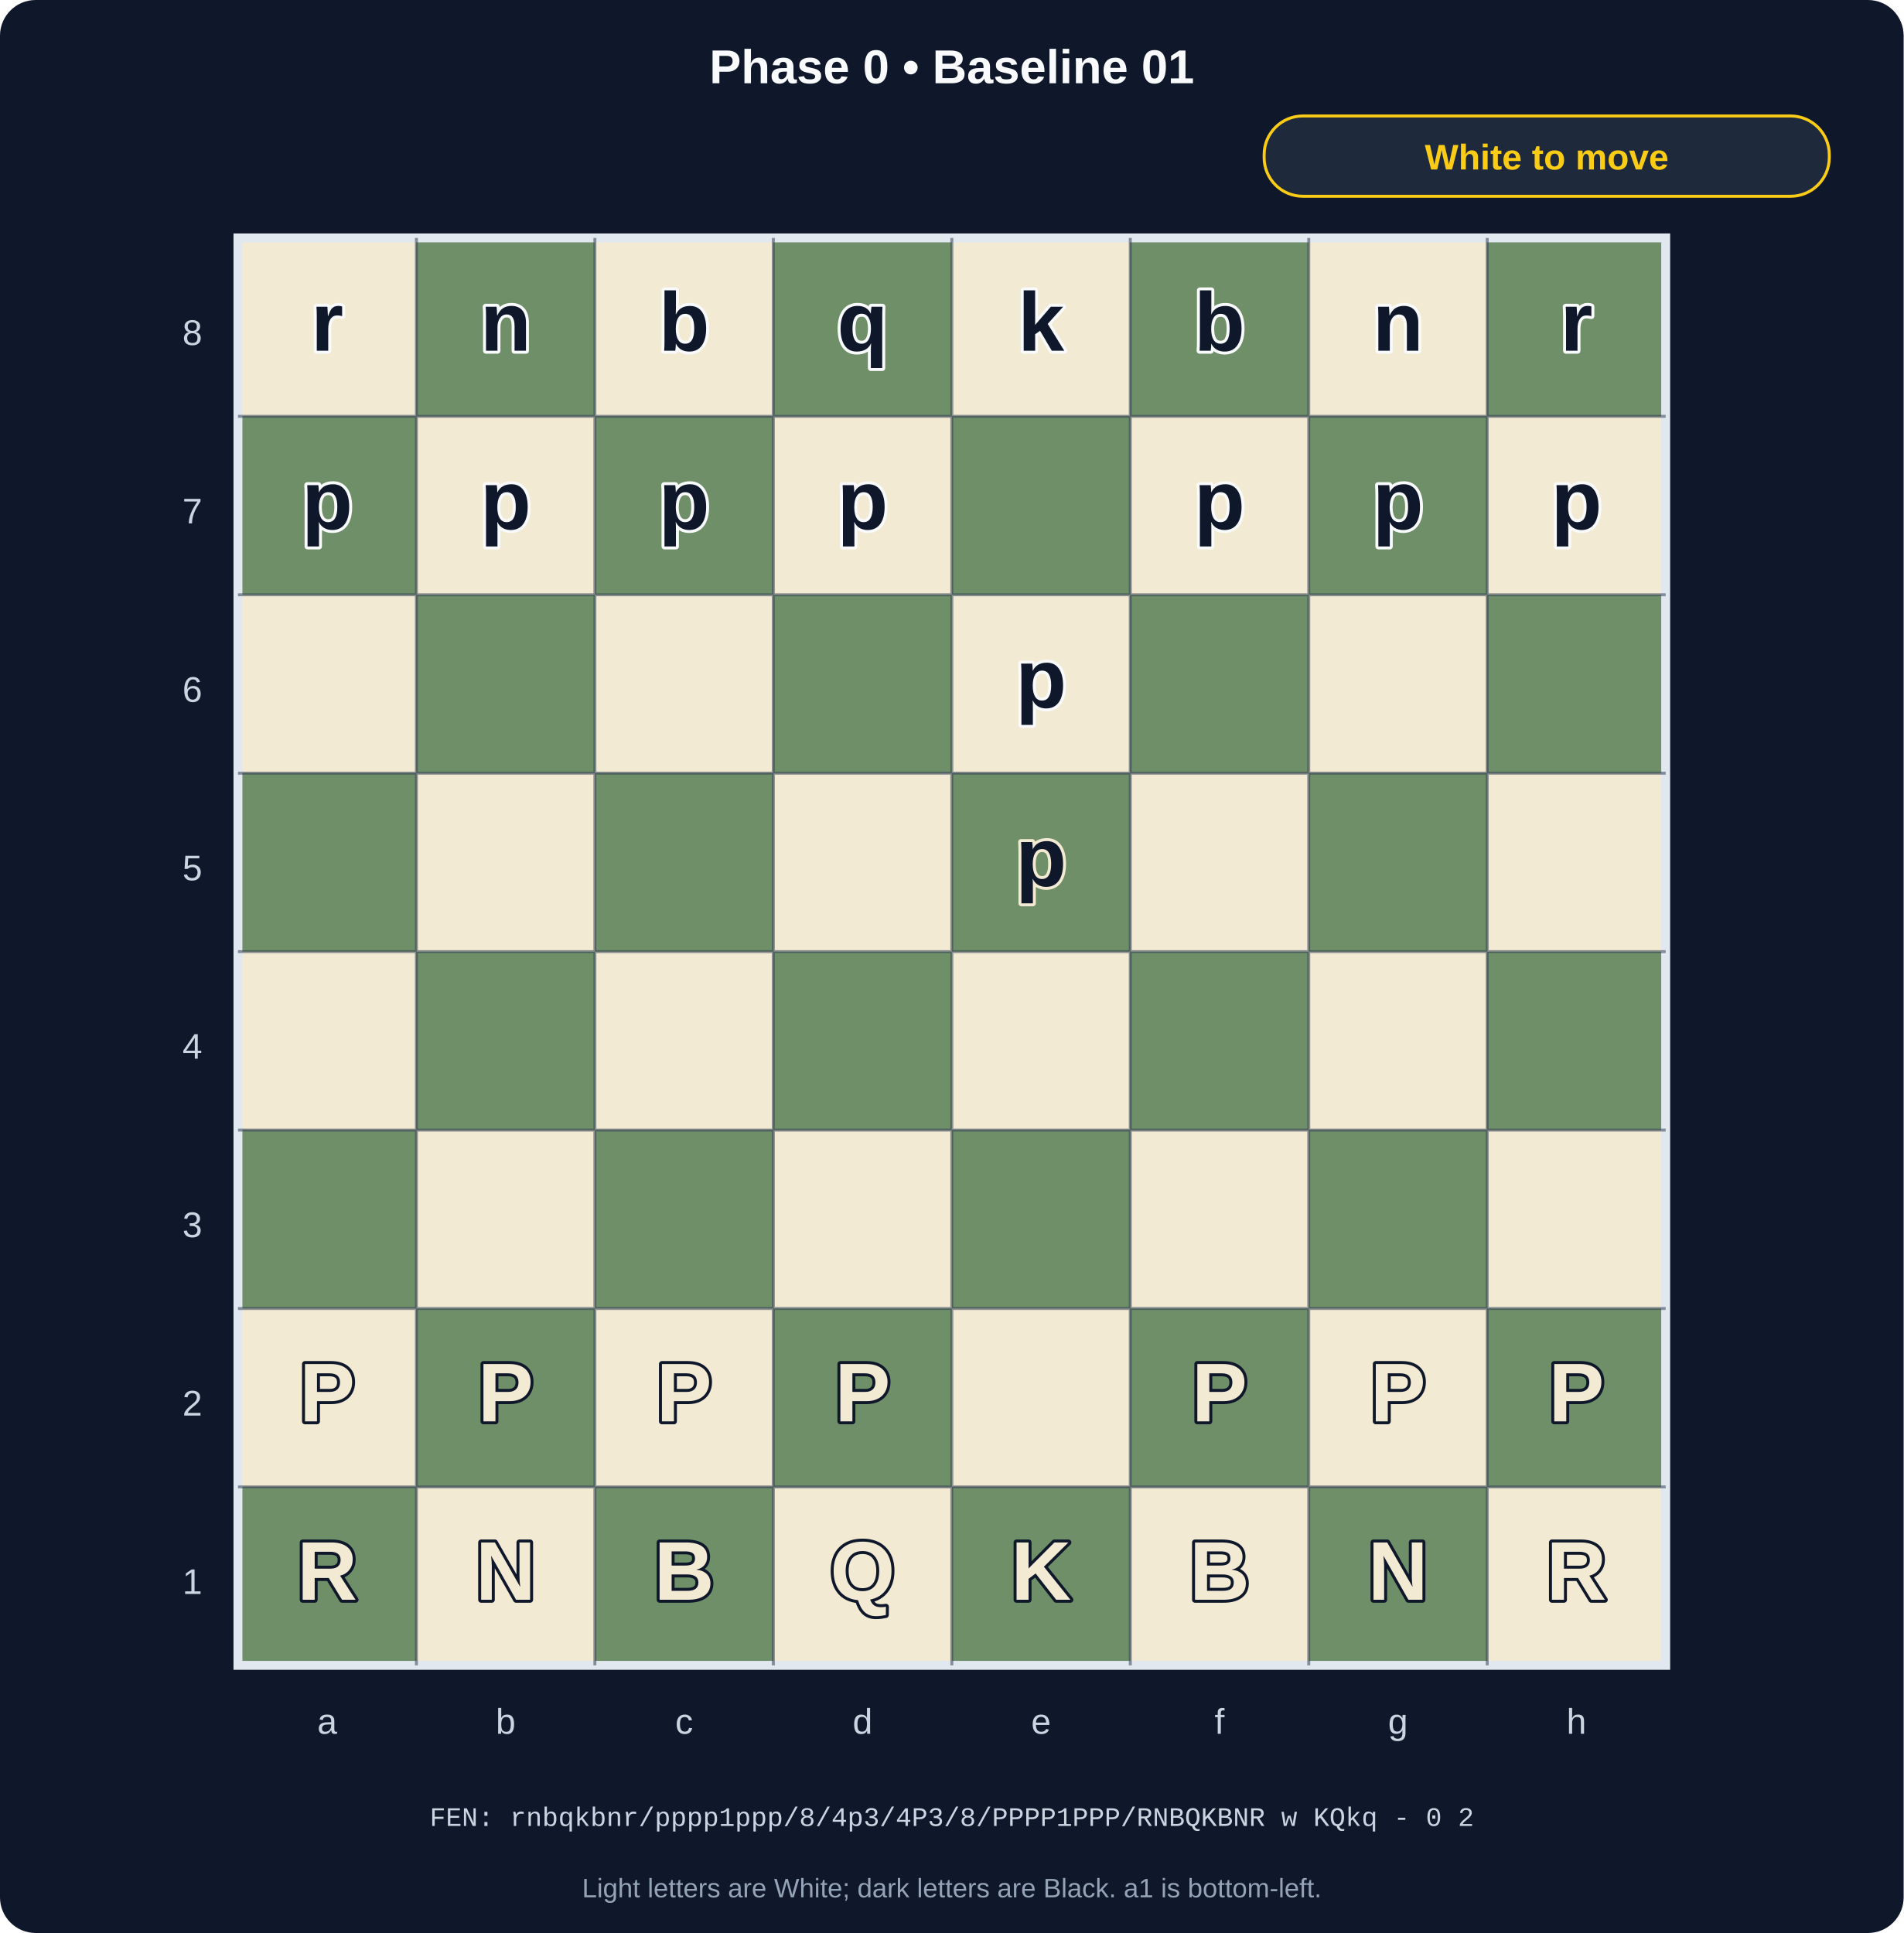
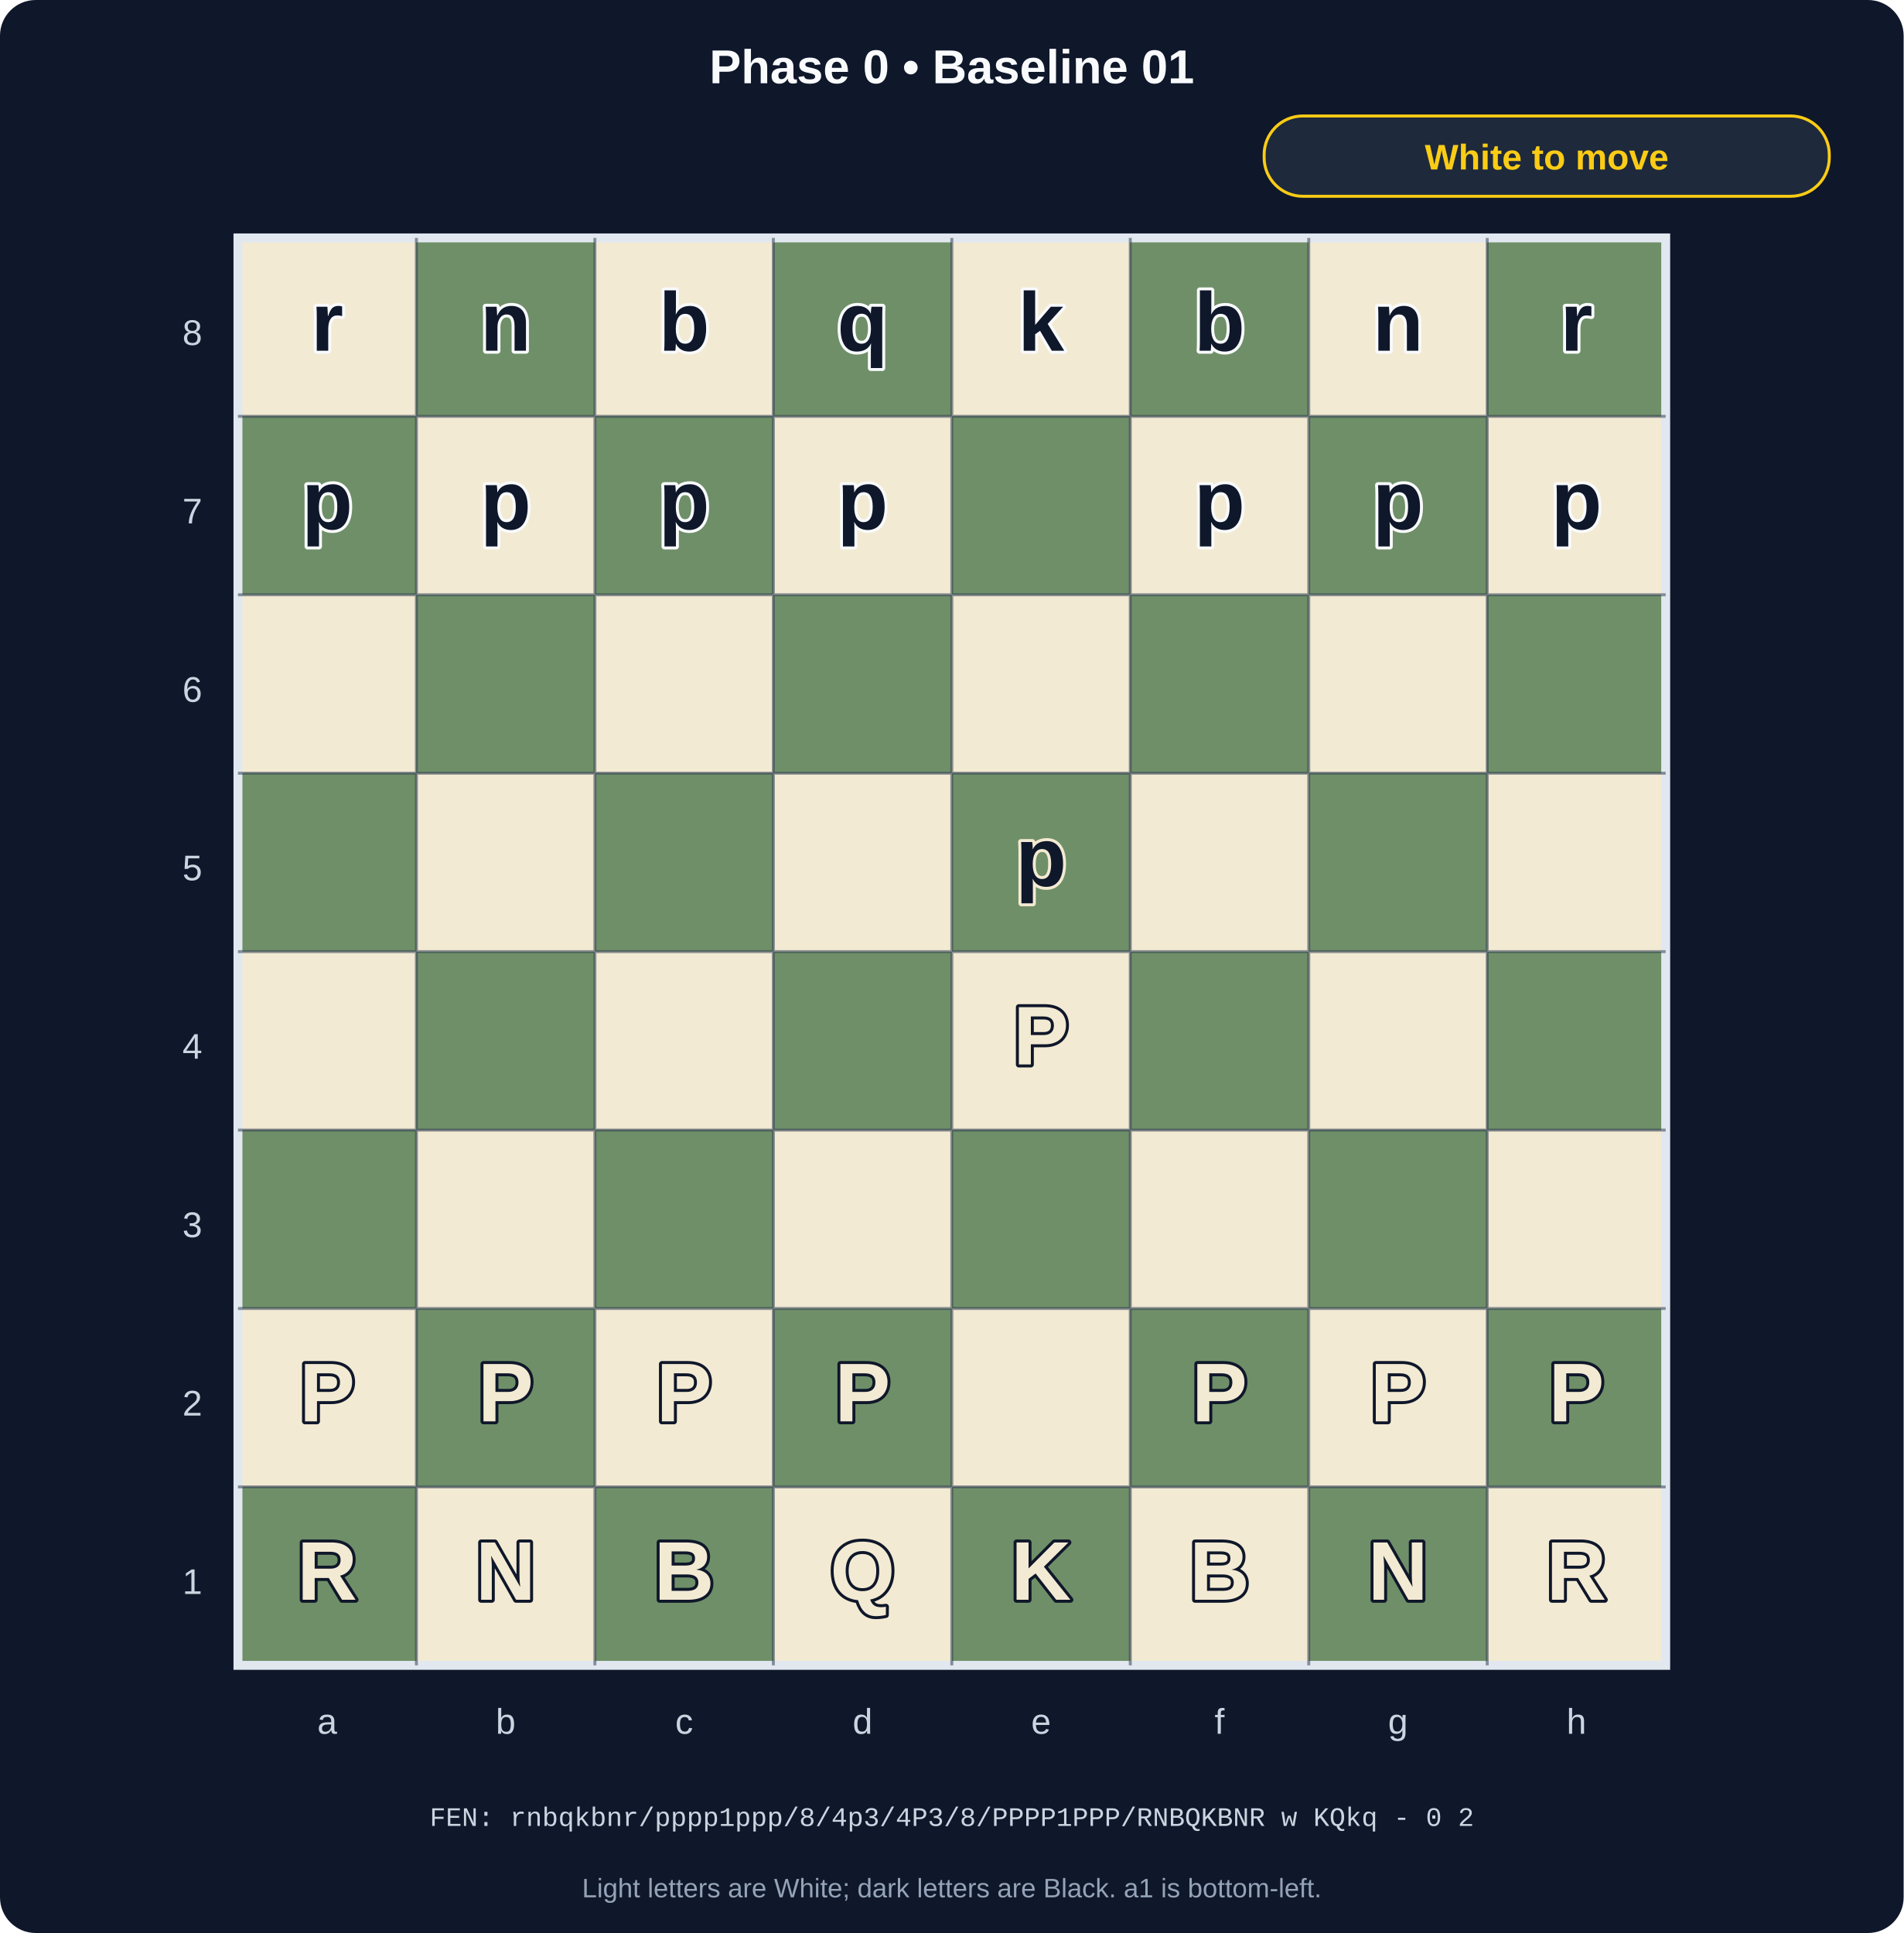
<svg xmlns="http://www.w3.org/2000/svg" viewBox="0 0 640 650" role="img" aria-labelledby="title desc">
  <rect width="640" height="650" rx="12" fill="#0f172a" />
  <text x="320" y="28" text-anchor="middle" font-family="Arial, sans-serif" font-size="16" font-weight="700" fill="#f8fafc">Phase 0 • Baseline 01</text>
  <rect x="425" y="39" width="190" height="27" rx="13" fill="#1e293b" stroke="#facc15" />
  <text x="520" y="57" text-anchor="middle" font-family="Arial, sans-serif" font-size="12" font-weight="700" fill="#facc15">White to move</text>
  <defs>
    <pattern id="checker" x="80" y="80" width="120" height="120" patternUnits="userSpaceOnUse">
      <rect width="60" height="60" fill="#f3ead3" />
      <rect x="60" width="60" height="60" fill="#6f8f68" />
      <rect y="60" width="60" height="60" fill="#6f8f68" />
      <rect x="60" y="60" width="60" height="60" fill="#f3ead3" />
    </pattern>
  </defs>
  <rect x="80" y="80" width="480" height="480" fill="url(#checker)" stroke="#e2e8f0" stroke-width="3" />
  <path d="M140 80V560M200 80V560M260 80V560M320 80V560M380 80V560M440 80V560M500 80V560M80 140H560M80 200H560M80 260H560M80 320H560M80 380H560M80 440H560M80 500H560" fill="none" stroke="#334155" stroke-width="1" opacity="0.55" />
  <g font-family="Arial, sans-serif" font-size="12" fill="#cbd5e1" text-anchor="middle">
    <text x="110" y="583">a</text>
    <text x="170" y="583">b</text>
    <text x="230" y="583">c</text>
    <text x="290" y="583">d</text>
    <text x="350" y="583">e</text>
    <text x="410" y="583">f</text>
    <text x="470" y="583">g</text>
    <text x="530" y="583">h</text>
  </g>
  <g font-family="Arial, sans-serif" font-size="12" fill="#cbd5e1" text-anchor="end">
    <text x="68" y="116">8</text>
    <text x="68" y="176">7</text>
    <text x="68" y="236">6</text>
    <text x="68" y="296">5</text>
    <text x="68" y="356">4</text>
    <text x="68" y="416">3</text>
    <text x="68" y="476">2</text>
    <text x="68" y="536">1</text>
  </g>
  <g font-family="Arial, sans-serif" font-size="28" font-weight="700" text-anchor="middle" dominant-baseline="middle" stroke-width="2" stroke-linejoin="round" paint-order="stroke">
    <text x="350" y="290" fill="#0f172a" stroke="#f3ead3">p</text>
    <text x="110" y="470" fill="#f3ead3" stroke="#0f172a">P</text>
    <text x="170" y="470" fill="#f3ead3" stroke="#0f172a">P</text>
    <text x="230" y="470" fill="#f3ead3" stroke="#0f172a">P</text>
    <text x="290" y="470" fill="#f3ead3" stroke="#0f172a">P</text>
    <text x="410" y="470" fill="#f3ead3" stroke="#0f172a">P</text>
    <text x="470" y="470" fill="#f3ead3" stroke="#0f172a">P</text>
    <text x="530" y="470" fill="#f3ead3" stroke="#0f172a">P</text>
+     <text x="350" y="350" fill="#f3ead3" stroke="#0f172a">P</text>
    <text x="110" y="530" fill="#f3ead3" stroke="#0f172a">R</text>
    <text x="170" y="530" fill="#f3ead3" stroke="#0f172a">N</text>
    <text x="230" y="530" fill="#f3ead3" stroke="#0f172a">B</text>
    <text x="290" y="530" fill="#f3ead3" stroke="#0f172a">Q</text>
    <text x="350" y="530" fill="#f3ead3" stroke="#0f172a">K</text>
    <text x="410" y="530" fill="#f3ead3" stroke="#0f172a">B</text>
    <text x="470" y="530" fill="#f3ead3" stroke="#0f172a">N</text>
    <text x="530" y="530" fill="#f3ead3" stroke="#0f172a">R</text>
    <text x="110" y="110" fill="#0f172a" stroke="#f8fafc">r</text>
    <text x="170" y="110" fill="#0f172a" stroke="#f8fafc">n</text>
    <text x="230" y="110" fill="#0f172a" stroke="#f8fafc">b</text>
    <text x="290" y="110" fill="#0f172a" stroke="#f8fafc">q</text>
    <text x="350" y="110" fill="#0f172a" stroke="#f8fafc">k</text>
    <text x="410" y="110" fill="#0f172a" stroke="#f8fafc">b</text>
    <text x="470" y="110" fill="#0f172a" stroke="#f8fafc">n</text>
    <text x="530" y="110" fill="#0f172a" stroke="#f8fafc">r</text>
    <text x="110" y="170" fill="#0f172a" stroke="#f8fafc">p</text>
    <text x="170" y="170" fill="#0f172a" stroke="#f8fafc">p</text>
    <text x="230" y="170" fill="#0f172a" stroke="#f8fafc">p</text>
    <text x="290" y="170" fill="#0f172a" stroke="#f8fafc">p</text>
    <text x="410" y="170" fill="#0f172a" stroke="#f8fafc">p</text>
    <text x="470" y="170" fill="#0f172a" stroke="#f8fafc">p</text>
    <text x="530" y="170" fill="#0f172a" stroke="#f8fafc">p</text>
-     <text x="350" y="230" fill="#0f172a" stroke="#f8fafc">p</text>
  </g>
  <text x="320" y="614" text-anchor="middle" font-family="Courier New, monospace" font-size="9" fill="#cbd5e1" textLength="560" lengthAdjust="spacingAndGlyphs">FEN: rnbqkbnr/pppp1ppp/8/4p3/4P3/8/PPPP1PPP/RNBQKBNR w KQkq - 0 2</text>
  <text x="320" y="638" text-anchor="middle" font-family="Arial, sans-serif" font-size="9" fill="#94a3b8">Light letters are White; dark letters are Black. a1 is bottom-left.</text>
</svg>
